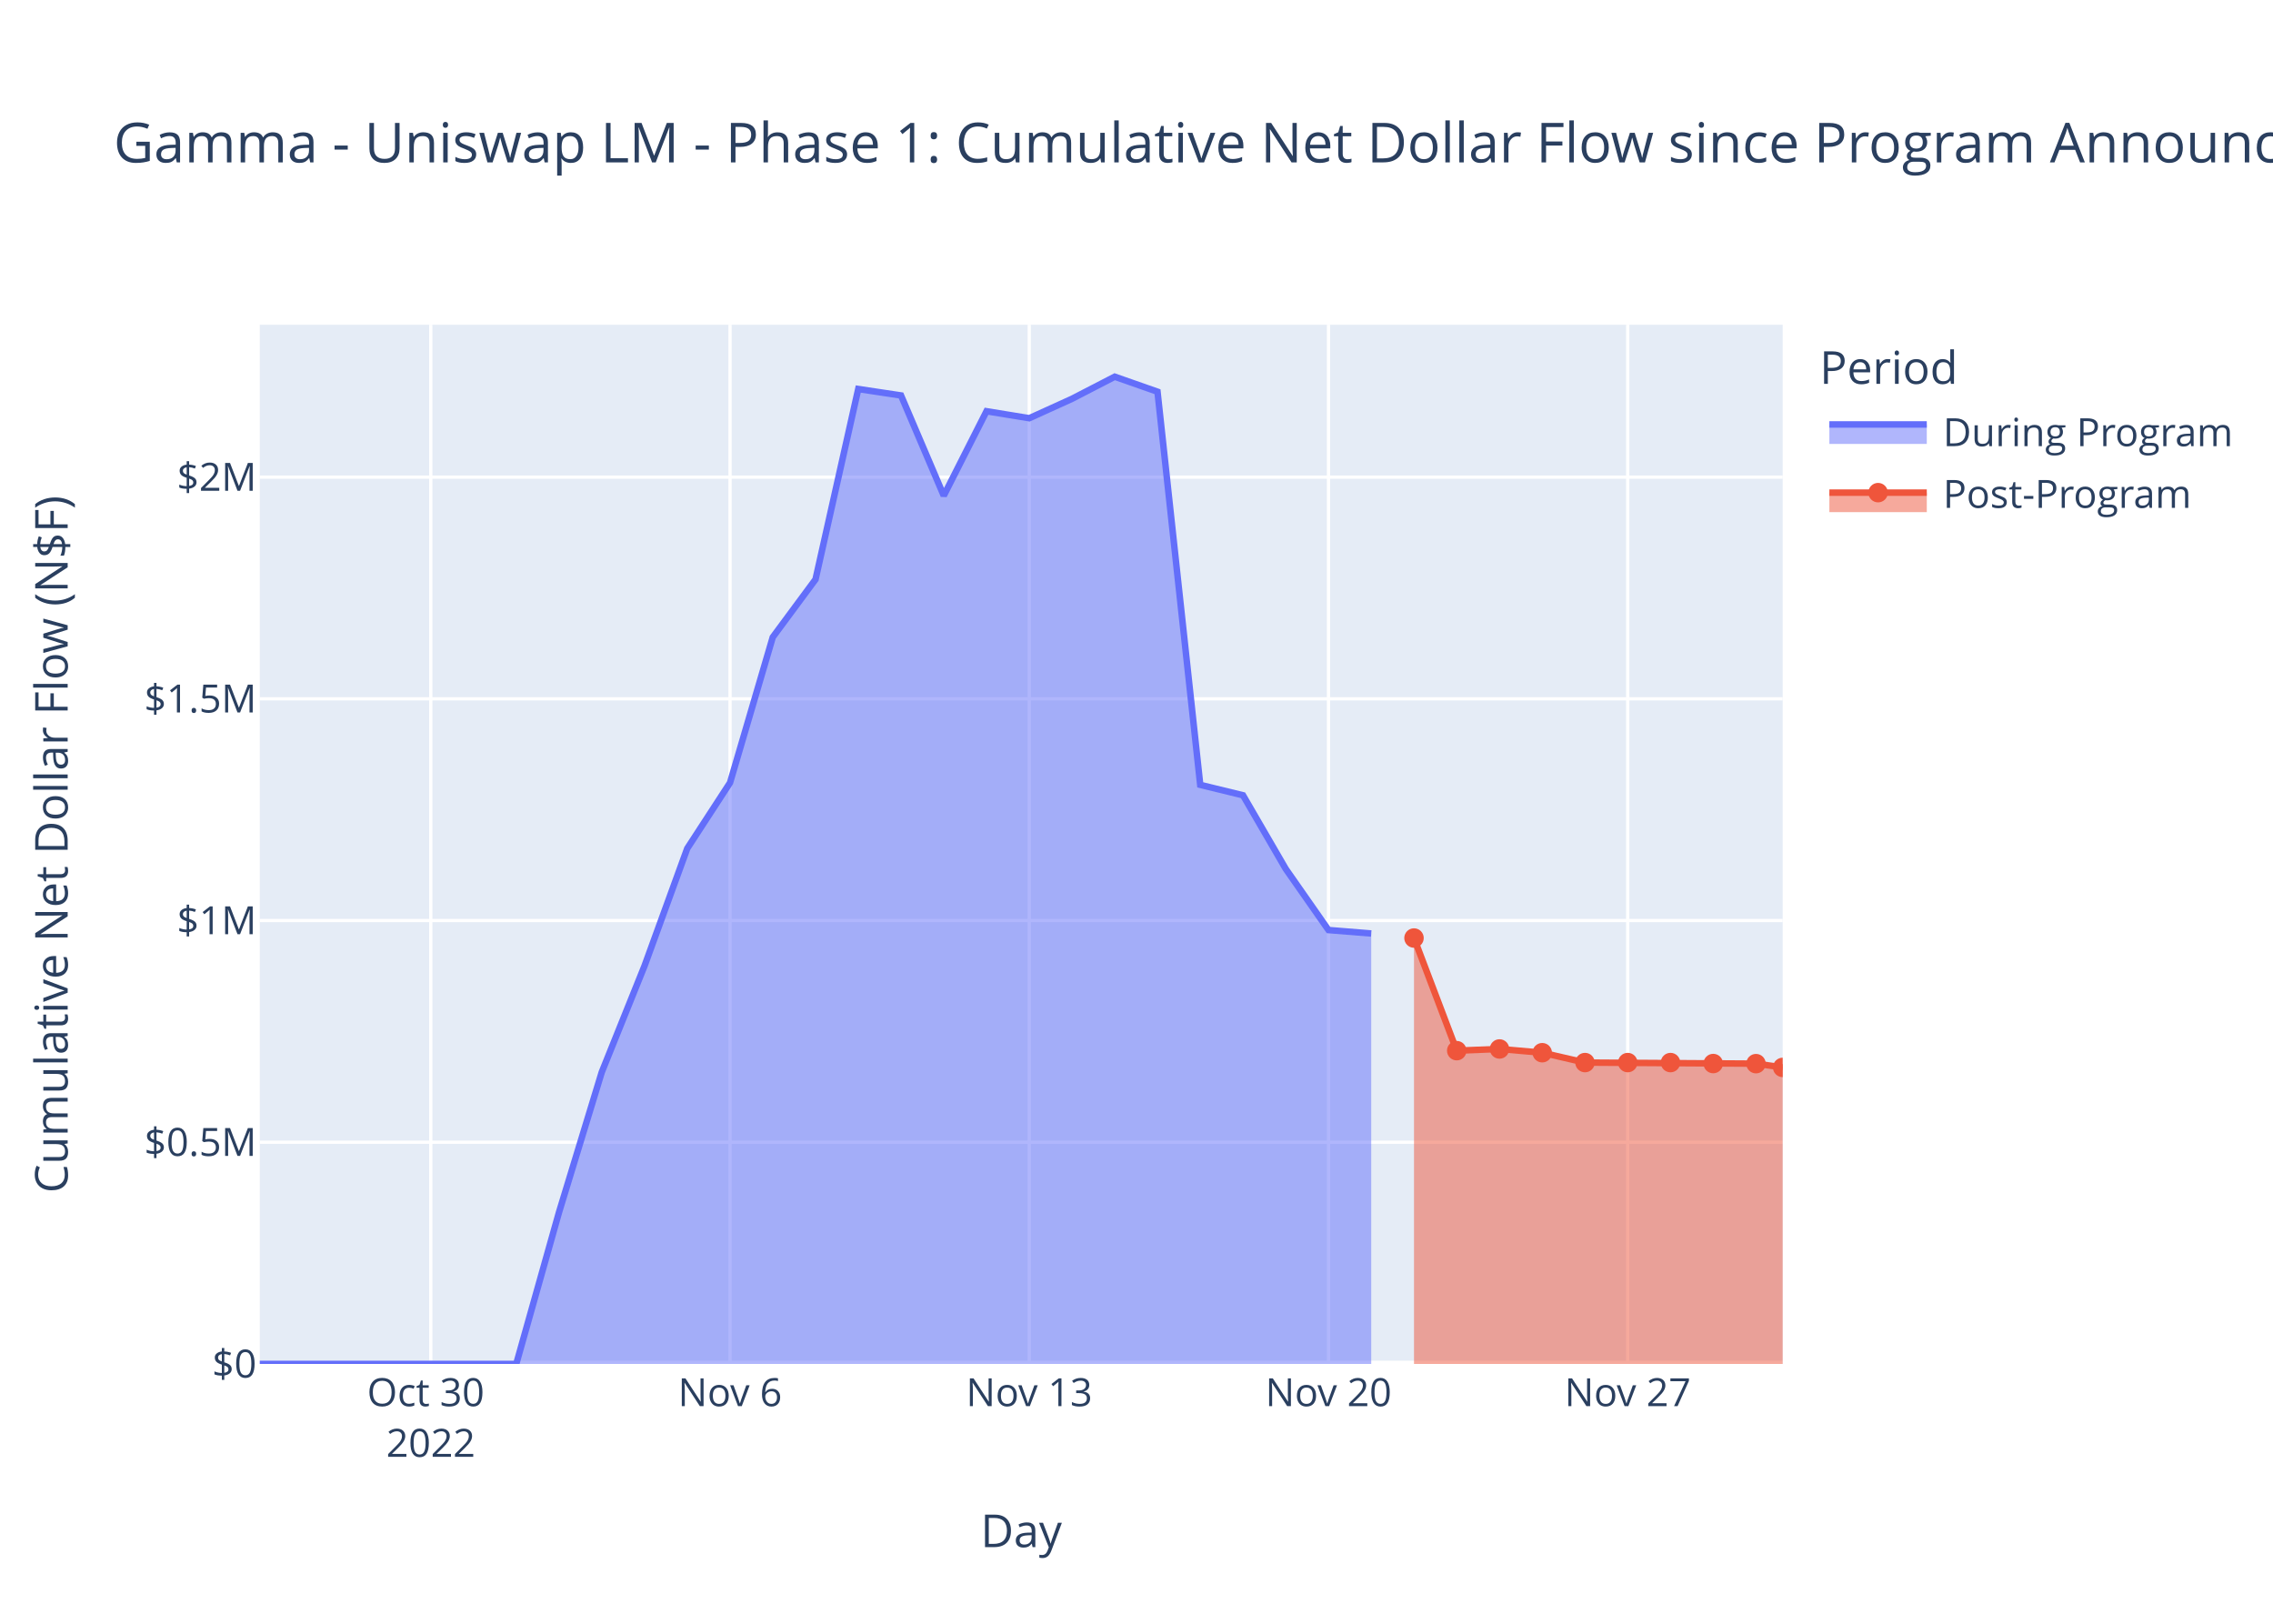
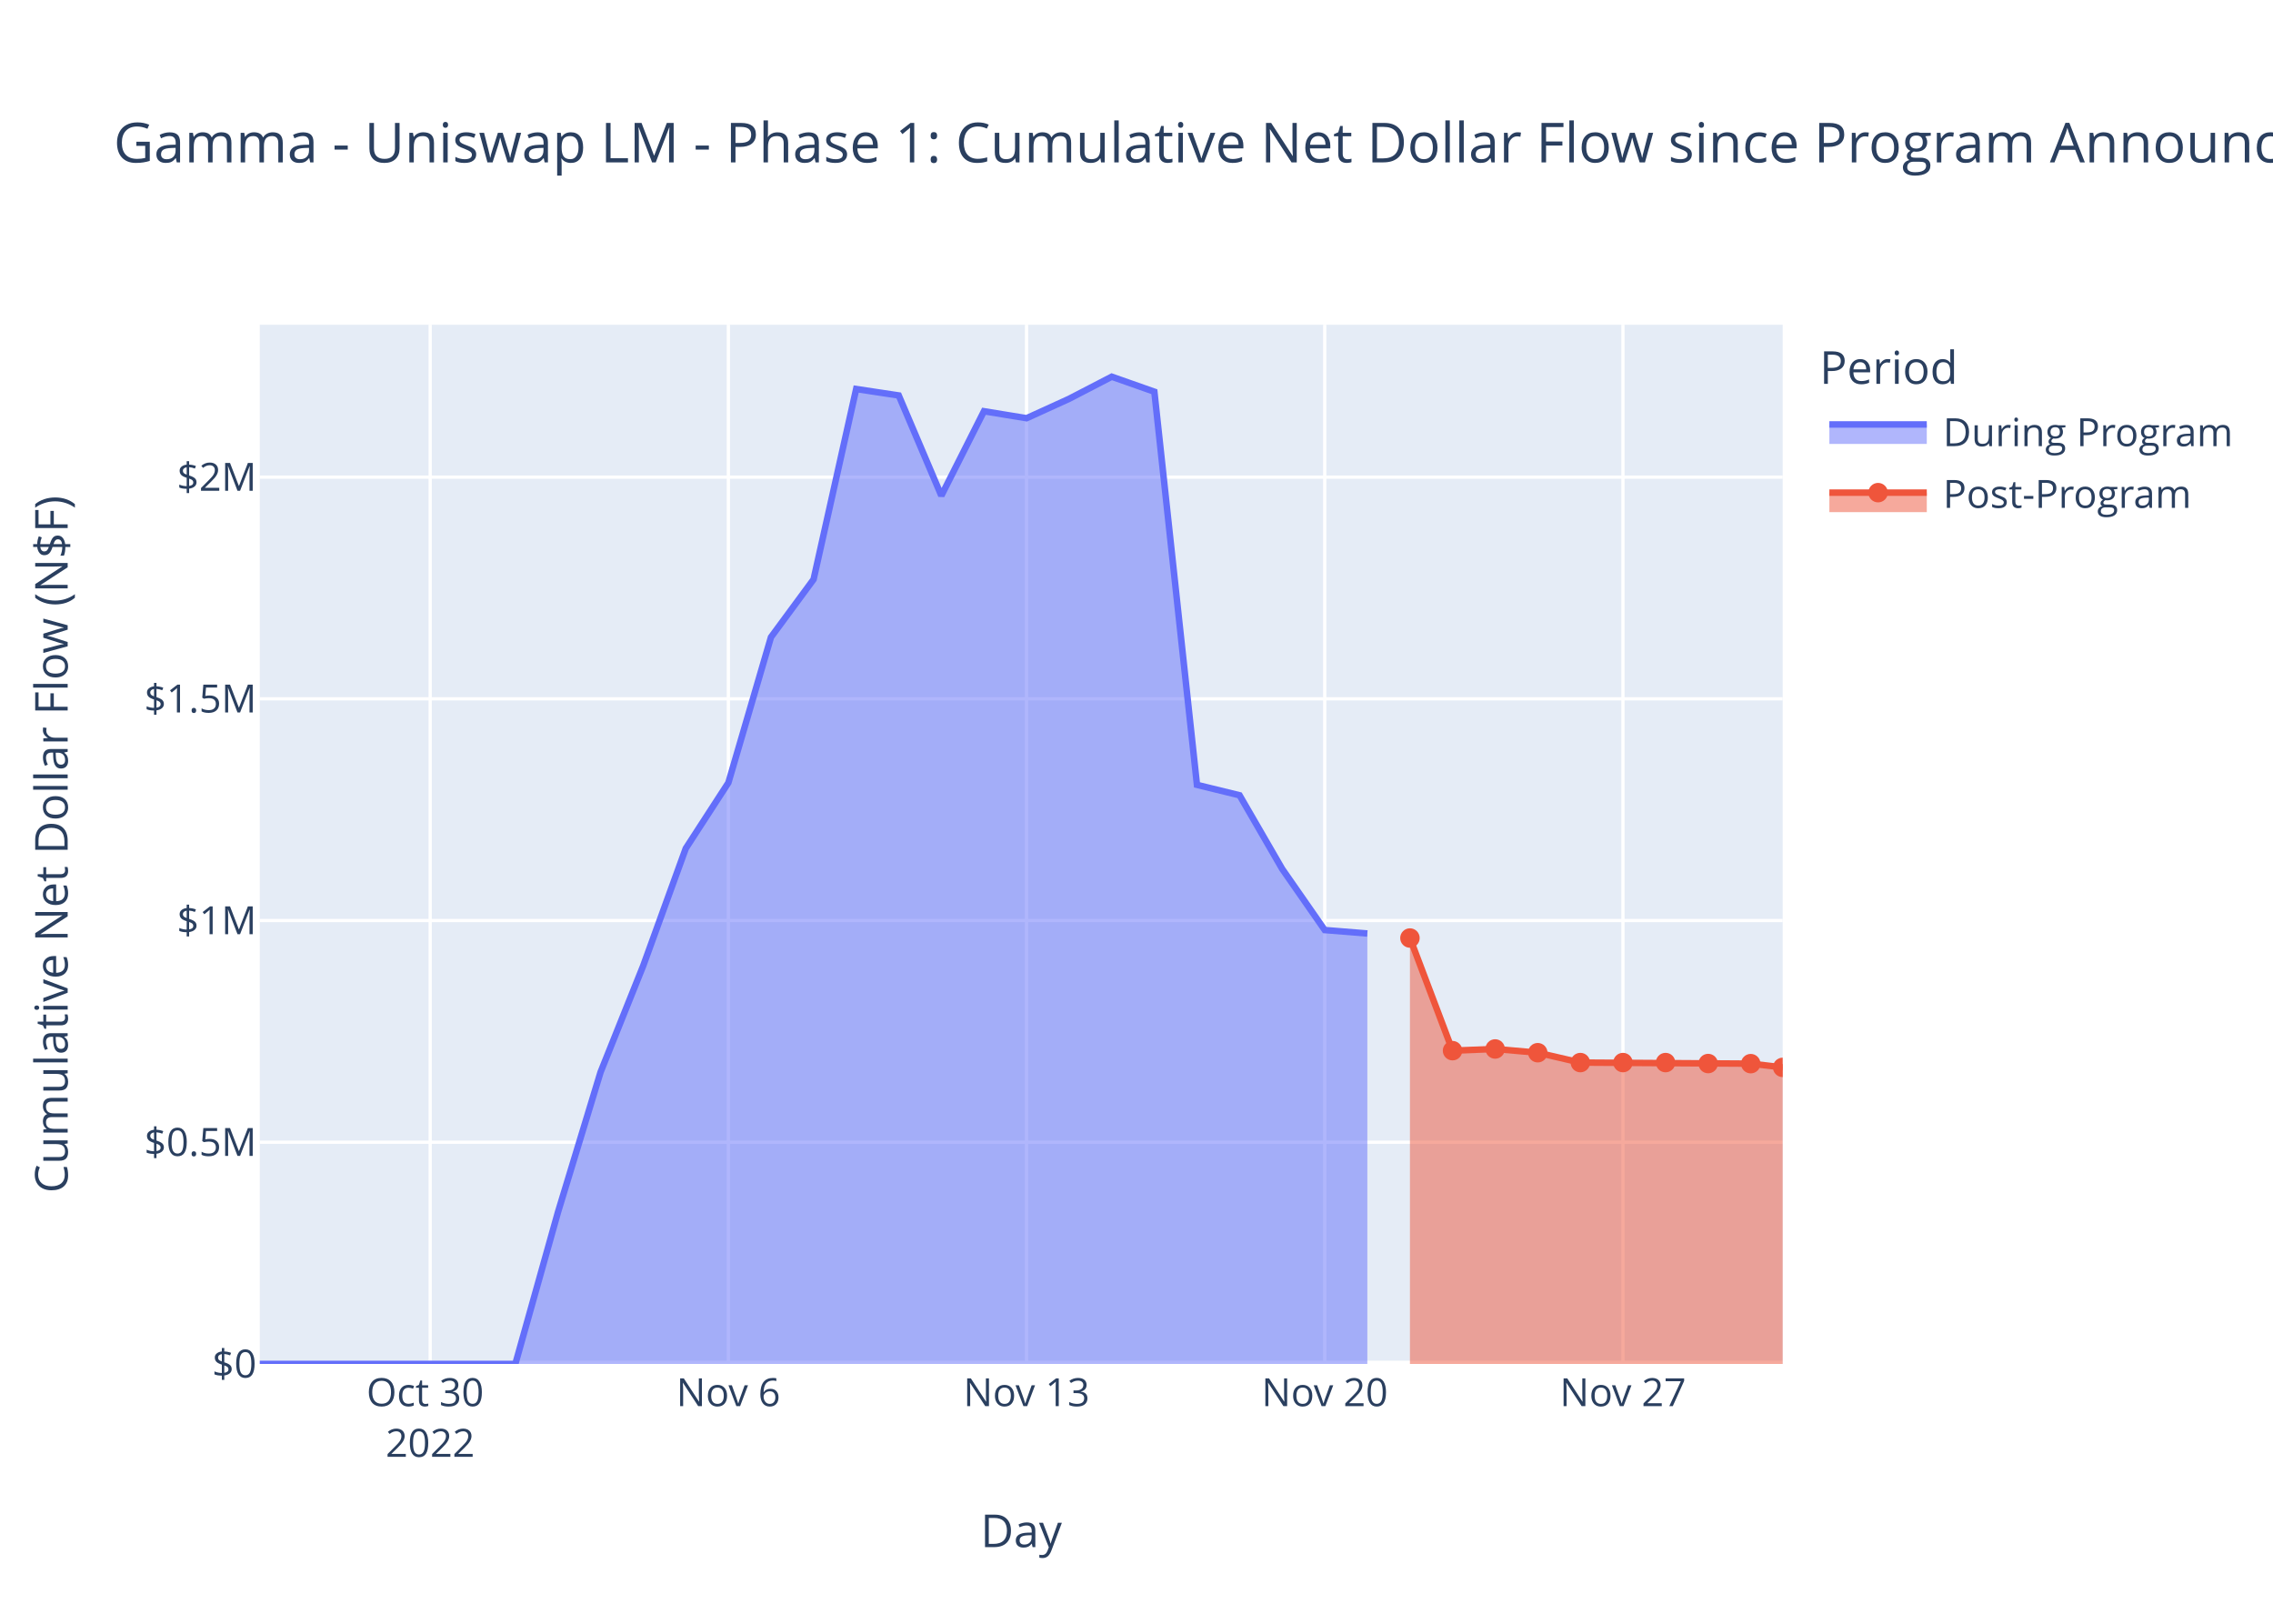
<svg xmlns="http://www.w3.org/2000/svg" class="main-svg" width="700" height="500" style="" viewBox="0 0 700 500">
  <rect x="0" y="0" width="700" height="500" style="fill: rgb(255, 255, 255); fill-opacity: 1;" />
-   <defs id="defs-1cb6d3">
+   <defs id="defs-8321f4">
    <g class="clips">
-       <clipPath id="clip1cb6d3xyplot" class="plotclip">
+       <clipPath id="clip8321f4xyplot" class="plotclip">
        <rect width="469" height="320" />
      </clipPath>
-       <clipPath class="axesclip" id="clip1cb6d3x">
+       <clipPath class="axesclip" id="clip8321f4x">
        <rect x="80" y="0" width="469" height="500" />
      </clipPath>
-       <clipPath class="axesclip" id="clip1cb6d3y">
+       <clipPath class="axesclip" id="clip8321f4y">
        <rect x="0" y="100" width="700" height="320" />
      </clipPath>
-       <clipPath class="axesclip" id="clip1cb6d3xy">
+       <clipPath class="axesclip" id="clip8321f4xy">
        <rect x="80" y="100" width="469" height="320" />
      </clipPath>
    </g>
    <g class="gradients" />
    <g class="patterns" />
  </defs>
  <g class="bglayer">
    <rect class="bg" x="80" y="100" width="469" height="320" style="fill: rgb(229, 236, 246); fill-opacity: 1; stroke-width: 0;" />
  </g>
  <g class="layer-below">
    <g class="imagelayer" />
    <g class="shapelayer" />
  </g>
  <g class="cartesianlayer">
    <g class="subplot xy">
      <g class="layer-subplot">
        <g class="shapelayer" />
        <g class="imagelayer" />
      </g>
      <g class="minor-gridlayer">
        <g class="x" />
        <g class="y" />
      </g>
      <g class="gridlayer">
        <g class="x">
-           <path class="xgrid crisp" transform="translate(132.66,0)" d="M0,100v320" style="stroke: rgb(255, 255, 255); stroke-opacity: 1; stroke-width: 1px;" />
-           <path class="xgrid crisp" transform="translate(224.82,0)" d="M0,100v320" style="stroke: rgb(255, 255, 255); stroke-opacity: 1; stroke-width: 1px;" />
-           <path class="xgrid crisp" transform="translate(316.97,0)" d="M0,100v320" style="stroke: rgb(255, 255, 255); stroke-opacity: 1; stroke-width: 1px;" />
-           <path class="xgrid crisp" transform="translate(409.13,0)" d="M0,100v320" style="stroke: rgb(255, 255, 255); stroke-opacity: 1; stroke-width: 1px;" />
-           <path class="xgrid crisp" transform="translate(501.28,0)" d="M0,100v320" style="stroke: rgb(255, 255, 255); stroke-opacity: 1; stroke-width: 1px;" />
+           <path class="xgrid crisp" transform="translate(132.48,0)" d="M0,100v320" style="stroke: rgb(255, 255, 255); stroke-opacity: 1; stroke-width: 1px;" />
+           <path class="xgrid crisp" transform="translate(224.31,0)" d="M0,100v320" style="stroke: rgb(255, 255, 255); stroke-opacity: 1; stroke-width: 1px;" />
+           <path class="xgrid crisp" transform="translate(316.14,0)" d="M0,100v320" style="stroke: rgb(255, 255, 255); stroke-opacity: 1; stroke-width: 1px;" />
+           <path class="xgrid crisp" transform="translate(407.97,0)" d="M0,100v320" style="stroke: rgb(255, 255, 255); stroke-opacity: 1; stroke-width: 1px;" />
+           <path class="xgrid crisp" transform="translate(499.81,0)" d="M0,100v320" style="stroke: rgb(255, 255, 255); stroke-opacity: 1; stroke-width: 1px;" />
        </g>
        <g class="y">
          <path class="ygrid crisp" transform="translate(0,351.73)" d="M80,0h469" style="stroke: rgb(255, 255, 255); stroke-opacity: 1; stroke-width: 1px;" />
          <path class="ygrid crisp" transform="translate(0,283.46)" d="M80,0h469" style="stroke: rgb(255, 255, 255); stroke-opacity: 1; stroke-width: 1px;" />
          <path class="ygrid crisp" transform="translate(0,215.19)" d="M80,0h469" style="stroke: rgb(255, 255, 255); stroke-opacity: 1; stroke-width: 1px;" />
          <path class="ygrid crisp" transform="translate(0,146.92)" d="M80,0h469" style="stroke: rgb(255, 255, 255); stroke-opacity: 1; stroke-width: 1px;" />
        </g>
      </g>
      <g class="zerolinelayer">
        <path class="yzl zl crisp" transform="translate(0,420)" d="M80,0h469" style="stroke: rgb(255, 255, 255); stroke-opacity: 1; stroke-width: 2px;" />
      </g>
      <path class="xlines-below" />
      <path class="ylines-below" />
      <g class="overlines-below" />
      <g class="xaxislayer-below" />
      <g class="yaxislayer-below" />
      <g class="overaxes-below" />
-       <g class="plot" transform="translate(80,100)" clip-path="url(#clip1cb6d3xyplot)">
+       <g class="plot" transform="translate(80,100)" clip-path="url(#clip8321f4xyplot)">
        <g class="scatterlayer mlayer">
-           <g class="trace scatter trace5288ff" style="stroke-miterlimit: 2;">
+           <g class="trace scatter trace85beec" style="stroke-miterlimit: 2;">
            <g class="fills">
              <g>
-                 <path class="js-fill" d="M342.29,320L0,320L0,320L78.99,319.99L92.16,273.28L105.32,230.15L118.49,197.42L131.65,161.26L144.82,141.03L157.98,96.21L171.15,78.41L184.31,19.79L197.48,21.77L210.64,52.63L223.81,26.63L236.97,28.78L250.14,22.8L263.3,16L276.47,20.62L289.63,141.68L302.8,144.89L315.96,167.56L329.13,186.39L342.29,187.45" style="fill: rgb(99, 110, 250); fill-opacity: 0.5; stroke-width: 0;" />
+                 <path class="js-fill" d="M341.09,320L0,320L0,320L78.71,319.99L91.83,273.28L104.95,230.15L118.07,197.42L131.19,161.26L144.31,141.03L157.43,96.21L170.55,78.41L183.67,19.79L196.78,21.77L209.9,52.63L223.02,26.63L236.14,28.78L249.26,22.8L262.38,16L275.5,20.62L288.62,141.68L301.74,144.89L314.86,167.56L327.97,186.39L341.09,187.45" style="fill: rgb(99, 110, 250); fill-opacity: 0.5; stroke-width: 0;" />
              </g>
            </g>
            <g class="errorbars" />
            <g class="lines">
-               <path class="js-line" d="M0,320L78.99,319.99L92.16,273.28L105.32,230.15L118.49,197.42L131.65,161.26L144.82,141.03L157.98,96.21L171.15,78.41L184.31,19.79L197.48,21.77L210.64,52.63L223.81,26.63L236.97,28.78L250.14,22.8L263.3,16L276.47,20.62L289.63,141.68L302.8,144.89L315.96,167.56L329.13,186.39L342.29,187.45" style="vector-effect: non-scaling-stroke; fill: none; stroke: rgb(99, 110, 250); stroke-opacity: 1; stroke-width: 2px; opacity: 1;" />
+               <path class="js-line" d="M0,320L78.71,319.99L91.83,273.28L104.95,230.15L118.07,197.42L131.19,161.26L144.31,141.03L157.43,96.21L170.55,78.41L183.67,19.79L196.78,21.77L209.9,52.63L223.02,26.63L236.14,28.78L249.26,22.8L262.38,16L275.5,20.62L288.62,141.68L301.74,144.89L314.86,167.56L327.97,186.39L341.09,187.45" style="vector-effect: non-scaling-stroke; fill: none; stroke: rgb(99, 110, 250); stroke-opacity: 1; stroke-width: 2px; opacity: 1;" />
            </g>
            <g class="points" />
            <g class="text" />
          </g>
-           <g class="trace scatter trace97417a" style="stroke-miterlimit: 2;">
+           <g class="trace scatter tracefebd80" style="stroke-miterlimit: 2;">
            <g class="fills">
              <g>
-                 <path class="js-fill" d="M469,320L355.46,320L355.46,188.85L368.62,223.53L381.79,223.01L394.95,224.16L408.12,227.2L460.78,227.53L469,228.69" style="fill: rgb(239, 85, 59); fill-opacity: 0.5; stroke-width: 0;" />
+                 <path class="js-fill" d="M469,320L354.21,320L354.21,188.85L367.33,223.53L380.45,223.01L393.57,224.16L406.69,227.2L459.16,227.53L469,228.68" style="fill: rgb(239, 85, 59); fill-opacity: 0.5; stroke-width: 0;" />
              </g>
            </g>
            <g class="errorbars" />
            <g class="lines">
-               <path class="js-line" d="M355.46,188.85L368.62,223.53L381.79,223.01L394.95,224.16L408.12,227.2L460.78,227.53L469,228.69" style="vector-effect: non-scaling-stroke; fill: none; stroke: rgb(239, 85, 59); stroke-opacity: 1; stroke-width: 2px; opacity: 1;" />
+               <path class="js-line" d="M354.21,188.85L367.33,223.53L380.45,223.01L393.57,224.16L406.69,227.2L459.16,227.53L469,228.68" style="vector-effect: non-scaling-stroke; fill: none; stroke: rgb(239, 85, 59); stroke-opacity: 1; stroke-width: 2px; opacity: 1;" />
            </g>
            <g class="points">
-               <path class="point" transform="translate(355.46,188.85)" d="M3,0A3,3 0 1,1 0,-3A3,3 0 0,1 3,0Z" style="opacity: 1; stroke-width: 0px; fill: rgb(239, 85, 59); fill-opacity: 1;" />
-               <path class="point" transform="translate(368.62,223.53)" d="M3,0A3,3 0 1,1 0,-3A3,3 0 0,1 3,0Z" style="opacity: 1; stroke-width: 0px; fill: rgb(239, 85, 59); fill-opacity: 1;" />
-               <path class="point" transform="translate(381.79,223.01)" d="M3,0A3,3 0 1,1 0,-3A3,3 0 0,1 3,0Z" style="opacity: 1; stroke-width: 0px; fill: rgb(239, 85, 59); fill-opacity: 1;" />
-               <path class="point" transform="translate(394.95,224.16)" d="M3,0A3,3 0 1,1 0,-3A3,3 0 0,1 3,0Z" style="opacity: 1; stroke-width: 0px; fill: rgb(239, 85, 59); fill-opacity: 1;" />
-               <path class="point" transform="translate(408.12,227.2)" d="M3,0A3,3 0 1,1 0,-3A3,3 0 0,1 3,0Z" style="opacity: 1; stroke-width: 0px; fill: rgb(239, 85, 59); fill-opacity: 1;" />
-               <path class="point" transform="translate(421.28,227.2)" d="M3,0A3,3 0 1,1 0,-3A3,3 0 0,1 3,0Z" style="opacity: 1; stroke-width: 0px; fill: rgb(239, 85, 59); fill-opacity: 1;" />
-               <path class="point" transform="translate(434.45,227.2)" d="M3,0A3,3 0 1,1 0,-3A3,3 0 0,1 3,0Z" style="opacity: 1; stroke-width: 0px; fill: rgb(239, 85, 59); fill-opacity: 1;" />
-               <path class="point" transform="translate(447.61,227.5)" d="M3,0A3,3 0 1,1 0,-3A3,3 0 0,1 3,0Z" style="opacity: 1; stroke-width: 0px; fill: rgb(239, 85, 59); fill-opacity: 1;" />
-               <path class="point" transform="translate(460.78,227.53)" d="M3,0A3,3 0 1,1 0,-3A3,3 0 0,1 3,0Z" style="opacity: 1; stroke-width: 0px; fill: rgb(239, 85, 59); fill-opacity: 1;" />
-               <path class="point" transform="translate(469,228.69)" d="M3,0A3,3 0 1,1 0,-3A3,3 0 0,1 3,0Z" style="opacity: 1; stroke-width: 0px; fill: rgb(239, 85, 59); fill-opacity: 1;" />
+               <path class="point" transform="translate(354.21,188.85)" d="M3,0A3,3 0 1,1 0,-3A3,3 0 0,1 3,0Z" style="opacity: 1; stroke-width: 0px; fill: rgb(239, 85, 59); fill-opacity: 1;" />
+               <path class="point" transform="translate(367.33,223.53)" d="M3,0A3,3 0 1,1 0,-3A3,3 0 0,1 3,0Z" style="opacity: 1; stroke-width: 0px; fill: rgb(239, 85, 59); fill-opacity: 1;" />
+               <path class="point" transform="translate(380.45,223.01)" d="M3,0A3,3 0 1,1 0,-3A3,3 0 0,1 3,0Z" style="opacity: 1; stroke-width: 0px; fill: rgb(239, 85, 59); fill-opacity: 1;" />
+               <path class="point" transform="translate(393.57,224.16)" d="M3,0A3,3 0 1,1 0,-3A3,3 0 0,1 3,0Z" style="opacity: 1; stroke-width: 0px; fill: rgb(239, 85, 59); fill-opacity: 1;" />
+               <path class="point" transform="translate(406.69,227.2)" d="M3,0A3,3 0 1,1 0,-3A3,3 0 0,1 3,0Z" style="opacity: 1; stroke-width: 0px; fill: rgb(239, 85, 59); fill-opacity: 1;" />
+               <path class="point" transform="translate(419.81,227.2)" d="M3,0A3,3 0 1,1 0,-3A3,3 0 0,1 3,0Z" style="opacity: 1; stroke-width: 0px; fill: rgb(239, 85, 59); fill-opacity: 1;" />
+               <path class="point" transform="translate(432.93,227.2)" d="M3,0A3,3 0 1,1 0,-3A3,3 0 0,1 3,0Z" style="opacity: 1; stroke-width: 0px; fill: rgb(239, 85, 59); fill-opacity: 1;" />
+               <path class="point" transform="translate(446.05,227.5)" d="M3,0A3,3 0 1,1 0,-3A3,3 0 0,1 3,0Z" style="opacity: 1; stroke-width: 0px; fill: rgb(239, 85, 59); fill-opacity: 1;" />
+               <path class="point" transform="translate(459.16,227.53)" d="M3,0A3,3 0 1,1 0,-3A3,3 0 0,1 3,0Z" style="opacity: 1; stroke-width: 0px; fill: rgb(239, 85, 59); fill-opacity: 1;" />
+               <path class="point" transform="translate(469,228.68)" d="M3,0A3,3 0 1,1 0,-3A3,3 0 0,1 3,0Z" style="opacity: 1; stroke-width: 0px; fill: rgb(239, 85, 59); fill-opacity: 1;" />
            </g>
            <g class="text" />
          </g>
        </g>
      </g>
      <g class="overplot" />
      <path class="xlines-above crisp" d="M0,0" style="fill: none;" />
      <path class="ylines-above crisp" d="M0,0" style="fill: none;" />
      <g class="overlines-above" />
      <g class="xaxislayer-above">
        <g class="xtick">
-           <text text-anchor="middle" x="0" y="433" transform="translate(132.66,0)" style="font-family: 'Open Sans', verdana, arial, sans-serif; font-size: 12px; fill: rgb(42, 63, 95); fill-opacity: 1; white-space: pre; opacity: 1;">
+           <text text-anchor="middle" x="0" y="433" transform="translate(132.48,0)" style="font-family: 'Open Sans', verdana, arial, sans-serif; font-size: 12px; fill: rgb(42, 63, 95); fill-opacity: 1; white-space: pre; opacity: 1;">
            <tspan class="line" dy="0em" x="0" y="433">Oct 30</tspan>
            <tspan class="line" dy="1.3em" x="0" y="433">2022</tspan>
          </text>
        </g>
        <g class="xtick">
-           <text text-anchor="middle" x="0" y="433" style="font-family: 'Open Sans', verdana, arial, sans-serif; font-size: 12px; fill: rgb(42, 63, 95); fill-opacity: 1; white-space: pre; opacity: 1;" transform="translate(224.82,0)">Nov 6</text>
-         </g>
-         <g class="xtick">
-           <text text-anchor="middle" x="0" y="433" style="font-family: 'Open Sans', verdana, arial, sans-serif; font-size: 12px; fill: rgb(42, 63, 95); fill-opacity: 1; white-space: pre; opacity: 1;" transform="translate(316.97,0)">Nov 13</text>
-         </g>
-         <g class="xtick">
-           <text text-anchor="middle" x="0" y="433" style="font-family: 'Open Sans', verdana, arial, sans-serif; font-size: 12px; fill: rgb(42, 63, 95); fill-opacity: 1; white-space: pre; opacity: 1;" transform="translate(409.13,0)">Nov 20</text>
-         </g>
-         <g class="xtick">
-           <text text-anchor="middle" x="0" y="433" style="font-family: 'Open Sans', verdana, arial, sans-serif; font-size: 12px; fill: rgb(42, 63, 95); fill-opacity: 1; white-space: pre; opacity: 1;" transform="translate(501.28,0)">Nov 27</text>
+           <text text-anchor="middle" x="0" y="433" style="font-family: 'Open Sans', verdana, arial, sans-serif; font-size: 12px; fill: rgb(42, 63, 95); fill-opacity: 1; white-space: pre; opacity: 1;" transform="translate(224.31,0)">Nov 6</text>
+         </g>
+         <g class="xtick">
+           <text text-anchor="middle" x="0" y="433" style="font-family: 'Open Sans', verdana, arial, sans-serif; font-size: 12px; fill: rgb(42, 63, 95); fill-opacity: 1; white-space: pre; opacity: 1;" transform="translate(316.14,0)">Nov 13</text>
+         </g>
+         <g class="xtick">
+           <text text-anchor="middle" x="0" y="433" style="font-family: 'Open Sans', verdana, arial, sans-serif; font-size: 12px; fill: rgb(42, 63, 95); fill-opacity: 1; white-space: pre; opacity: 1;" transform="translate(407.97,0)">Nov 20</text>
+         </g>
+         <g class="xtick">
+           <text text-anchor="middle" x="0" y="433" style="font-family: 'Open Sans', verdana, arial, sans-serif; font-size: 12px; fill: rgb(42, 63, 95); fill-opacity: 1; white-space: pre; opacity: 1;" transform="translate(499.81,0)">Nov 27</text>
        </g>
      </g>
      <g class="yaxislayer-above">
        <g class="ytick">
          <text text-anchor="end" x="79" y="4.2" transform="translate(0,420)" style="font-family: 'Open Sans', verdana, arial, sans-serif; font-size: 12px; fill: rgb(42, 63, 95); fill-opacity: 1; white-space: pre; opacity: 1;">$0</text>
        </g>
        <g class="ytick">
          <text text-anchor="end" x="79" y="4.2" style="font-family: 'Open Sans', verdana, arial, sans-serif; font-size: 12px; fill: rgb(42, 63, 95); fill-opacity: 1; white-space: pre; opacity: 1;" transform="translate(0,351.73)">$0.5M</text>
        </g>
        <g class="ytick">
          <text text-anchor="end" x="79" y="4.2" style="font-family: 'Open Sans', verdana, arial, sans-serif; font-size: 12px; fill: rgb(42, 63, 95); fill-opacity: 1; white-space: pre; opacity: 1;" transform="translate(0,283.46)">$1M</text>
        </g>
        <g class="ytick">
          <text text-anchor="end" x="79" y="4.2" style="font-family: 'Open Sans', verdana, arial, sans-serif; font-size: 12px; fill: rgb(42, 63, 95); fill-opacity: 1; white-space: pre; opacity: 1;" transform="translate(0,215.19)">$1.5M</text>
        </g>
        <g class="ytick">
          <text text-anchor="end" x="79" y="4.2" style="font-family: 'Open Sans', verdana, arial, sans-serif; font-size: 12px; fill: rgb(42, 63, 95); fill-opacity: 1; white-space: pre; opacity: 1;" transform="translate(0,146.92)">$2M</text>
        </g>
      </g>
      <g class="overaxes-above" />
    </g>
  </g>
  <g class="polarlayer" />
  <g class="smithlayer" />
  <g class="ternarylayer" />
  <g class="geolayer" />
  <g class="funnelarealayer" />
  <g class="pielayer" />
  <g class="iciclelayer" />
  <g class="treemaplayer" />
  <g class="sunburstlayer" />
  <g class="glimages" />
-   <defs id="topdefs-1cb6d3">
+   <defs id="topdefs-8321f4">
    <g class="clips" />
-     <clipPath id="legend1cb6d3">
+     <clipPath id="legend8321f4">
      <rect width="130" height="67" x="0" y="0" />
    </clipPath>
  </defs>
  <g class="layer-above">
    <g class="imagelayer" />
    <g class="shapelayer" />
  </g>
  <g class="infolayer">
    <g class="legend" pointer-events="all" transform="translate(558.38,100)">
      <rect class="bg" shape-rendering="crispEdges" width="130" height="67" x="0" y="0" style="stroke: rgb(68, 68, 68); stroke-opacity: 1; fill: rgb(255, 255, 255); fill-opacity: 1; stroke-width: 0px;" />
-       <g class="scrollbox" transform="" clip-path="url(#legend1cb6d3)">
+       <g class="scrollbox" transform="" clip-path="url(#legend8321f4)">
        <text class="legendtitletext" text-anchor="start" x="2" y="18.2" style="font-family: 'Open Sans', verdana, arial, sans-serif; font-size: 14px; fill: rgb(42, 63, 95); fill-opacity: 1; white-space: pre;">Period</text>
        <g class="groups">
          <g class="traces" transform="translate(0,32.7)" style="opacity: 1;">
            <text class="legendtext" text-anchor="start" x="40" y="4.68" style="font-family: 'Open Sans', verdana, arial, sans-serif; font-size: 12px; fill: rgb(42, 63, 95); fill-opacity: 1; white-space: pre;">During Program</text>
            <g class="layers">
              <g class="legendfill">
                <path class="js-fill" d="M5,-2h30v6h-30z" style="stroke-width: 0; fill: rgb(99, 110, 250); fill-opacity: 0.5;" />
              </g>
              <g class="legendlines">
                <path class="js-line" d="M5,-2h30" style="fill: none; stroke: rgb(99, 110, 250); stroke-opacity: 1; stroke-width: 2px;" />
              </g>
              <g class="legendsymbols">
                <g class="legendpoints" />
              </g>
            </g>
            <rect class="legendtoggle" x="0" y="-9.5" width="124.703" height="19" style="fill: rgb(0, 0, 0); fill-opacity: 0;" />
          </g>
          <g class="traces" transform="translate(0,51.7)" style="opacity: 1;">
            <text class="legendtext" text-anchor="start" x="40" y="4.68" style="font-family: 'Open Sans', verdana, arial, sans-serif; font-size: 12px; fill: rgb(42, 63, 95); fill-opacity: 1; white-space: pre;">Post-Program</text>
            <g class="layers">
              <g class="legendfill">
                <path class="js-fill" d="M5,0h30v6h-30z" style="stroke-width: 0; fill: rgb(239, 85, 59); fill-opacity: 0.5;" />
              </g>
              <g class="legendlines">
                <path class="js-line" d="M5,0h30" style="fill: none; stroke: rgb(239, 85, 59); stroke-opacity: 1; stroke-width: 2px;" />
              </g>
              <g class="legendsymbols">
                <g class="legendpoints">
                  <path class="scatterpts" transform="translate(20,0)" d="M3,0A3,3 0 1,1 0,-3A3,3 0 0,1 3,0Z" style="opacity: 1; stroke-width: 0px; fill: rgb(239, 85, 59); fill-opacity: 1;" />
                </g>
              </g>
            </g>
            <rect class="legendtoggle" x="0" y="-9.5" width="124.703" height="19" style="fill: rgb(0, 0, 0); fill-opacity: 0;" />
          </g>
        </g>
      </g>
      <rect class="scrollbar" rx="20" ry="3" width="0" height="0" x="0" y="0" style="fill: rgb(128, 139, 164); fill-opacity: 1;" />
    </g>
    <g class="g-gtitle">
      <text class="gtitle" x="35" y="50" text-anchor="start" dy="0em" style="font-family: 'Open Sans', verdana, arial, sans-serif; font-size: 17px; fill: rgb(42, 63, 95); opacity: 1; font-weight: normal; white-space: pre;">Gamma - Uniswap LM - Phase 1: Cumulative Net Dollar Flow since Program Announcement</text>
    </g>
    <g class="g-xtitle">
      <text class="xtitle" x="314.5" y="476.409" text-anchor="middle" style="font-family: 'Open Sans', verdana, arial, sans-serif; font-size: 14px; fill: rgb(42, 63, 95); opacity: 1; font-weight: normal; white-space: pre;">Day</text>
    </g>
    <g class="g-ytitle">
      <text class="ytitle" transform="rotate(-90,20.84063,260)" x="20.841" y="260" text-anchor="middle" style="font-family: 'Open Sans', verdana, arial, sans-serif; font-size: 14px; fill: rgb(42, 63, 95); opacity: 1; font-weight: normal; white-space: pre;">Cumulative Net Dollar Flow (N$F)</text>
    </g>
  </g>
</svg>
